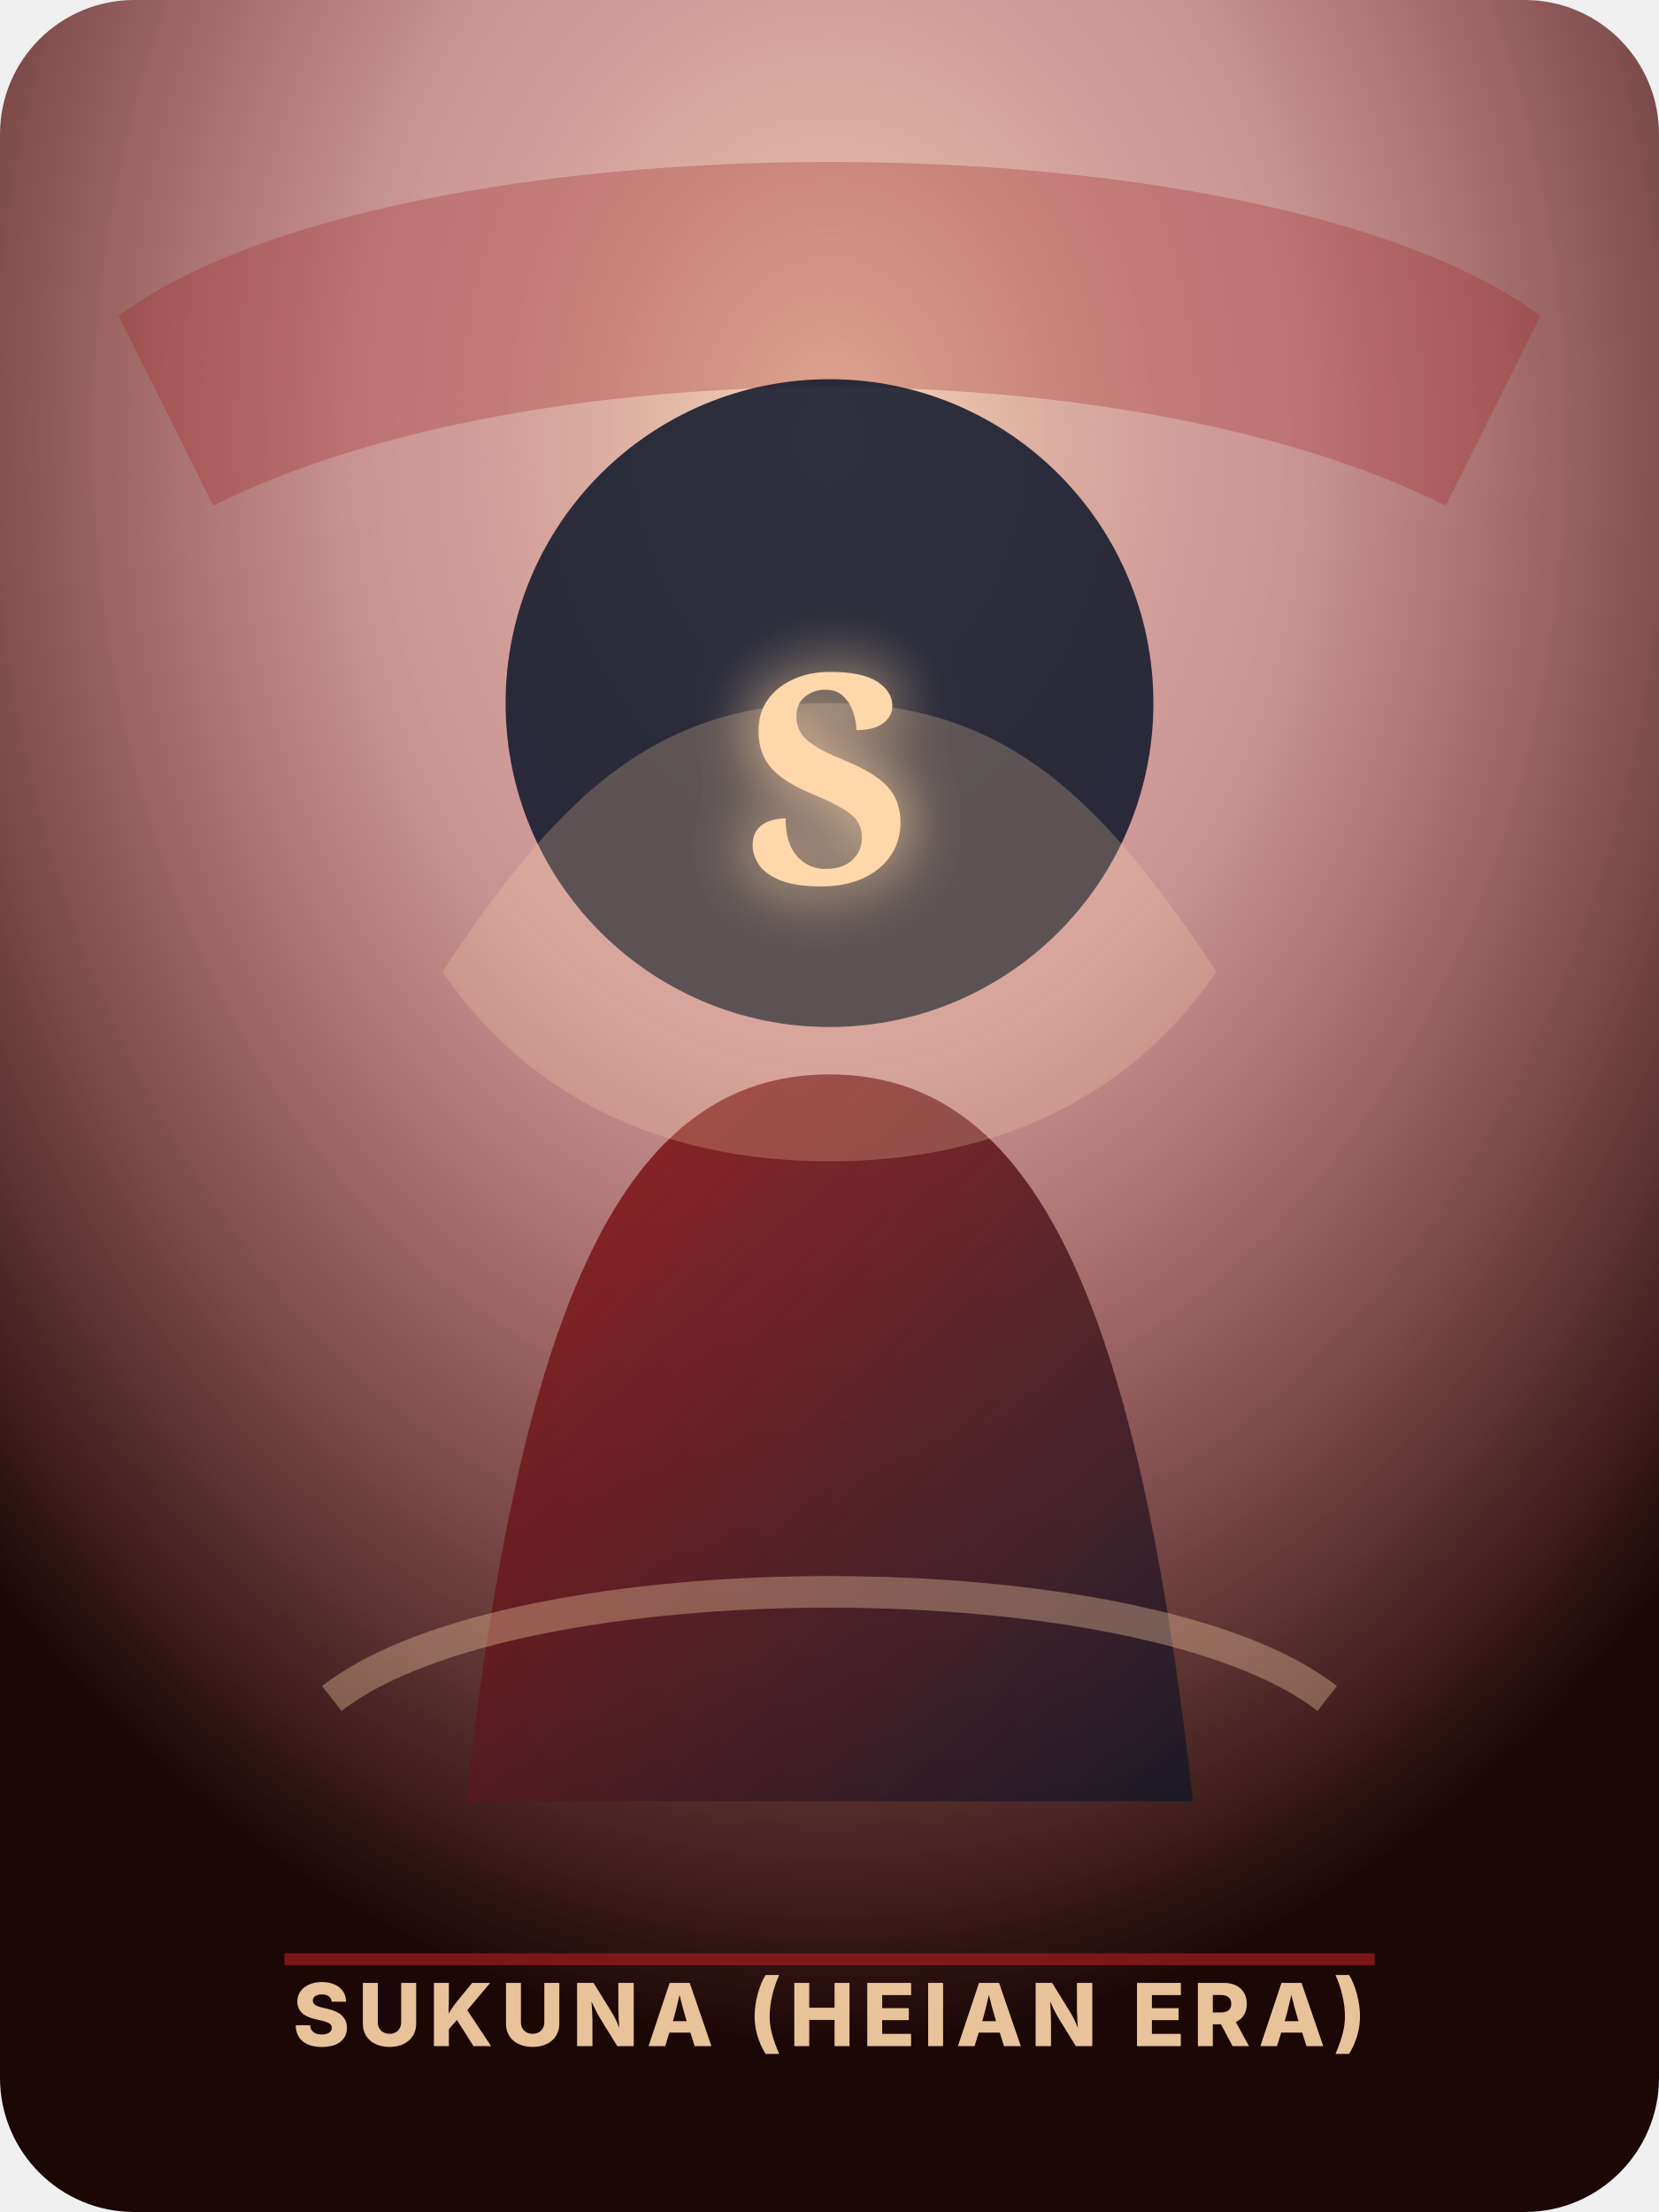
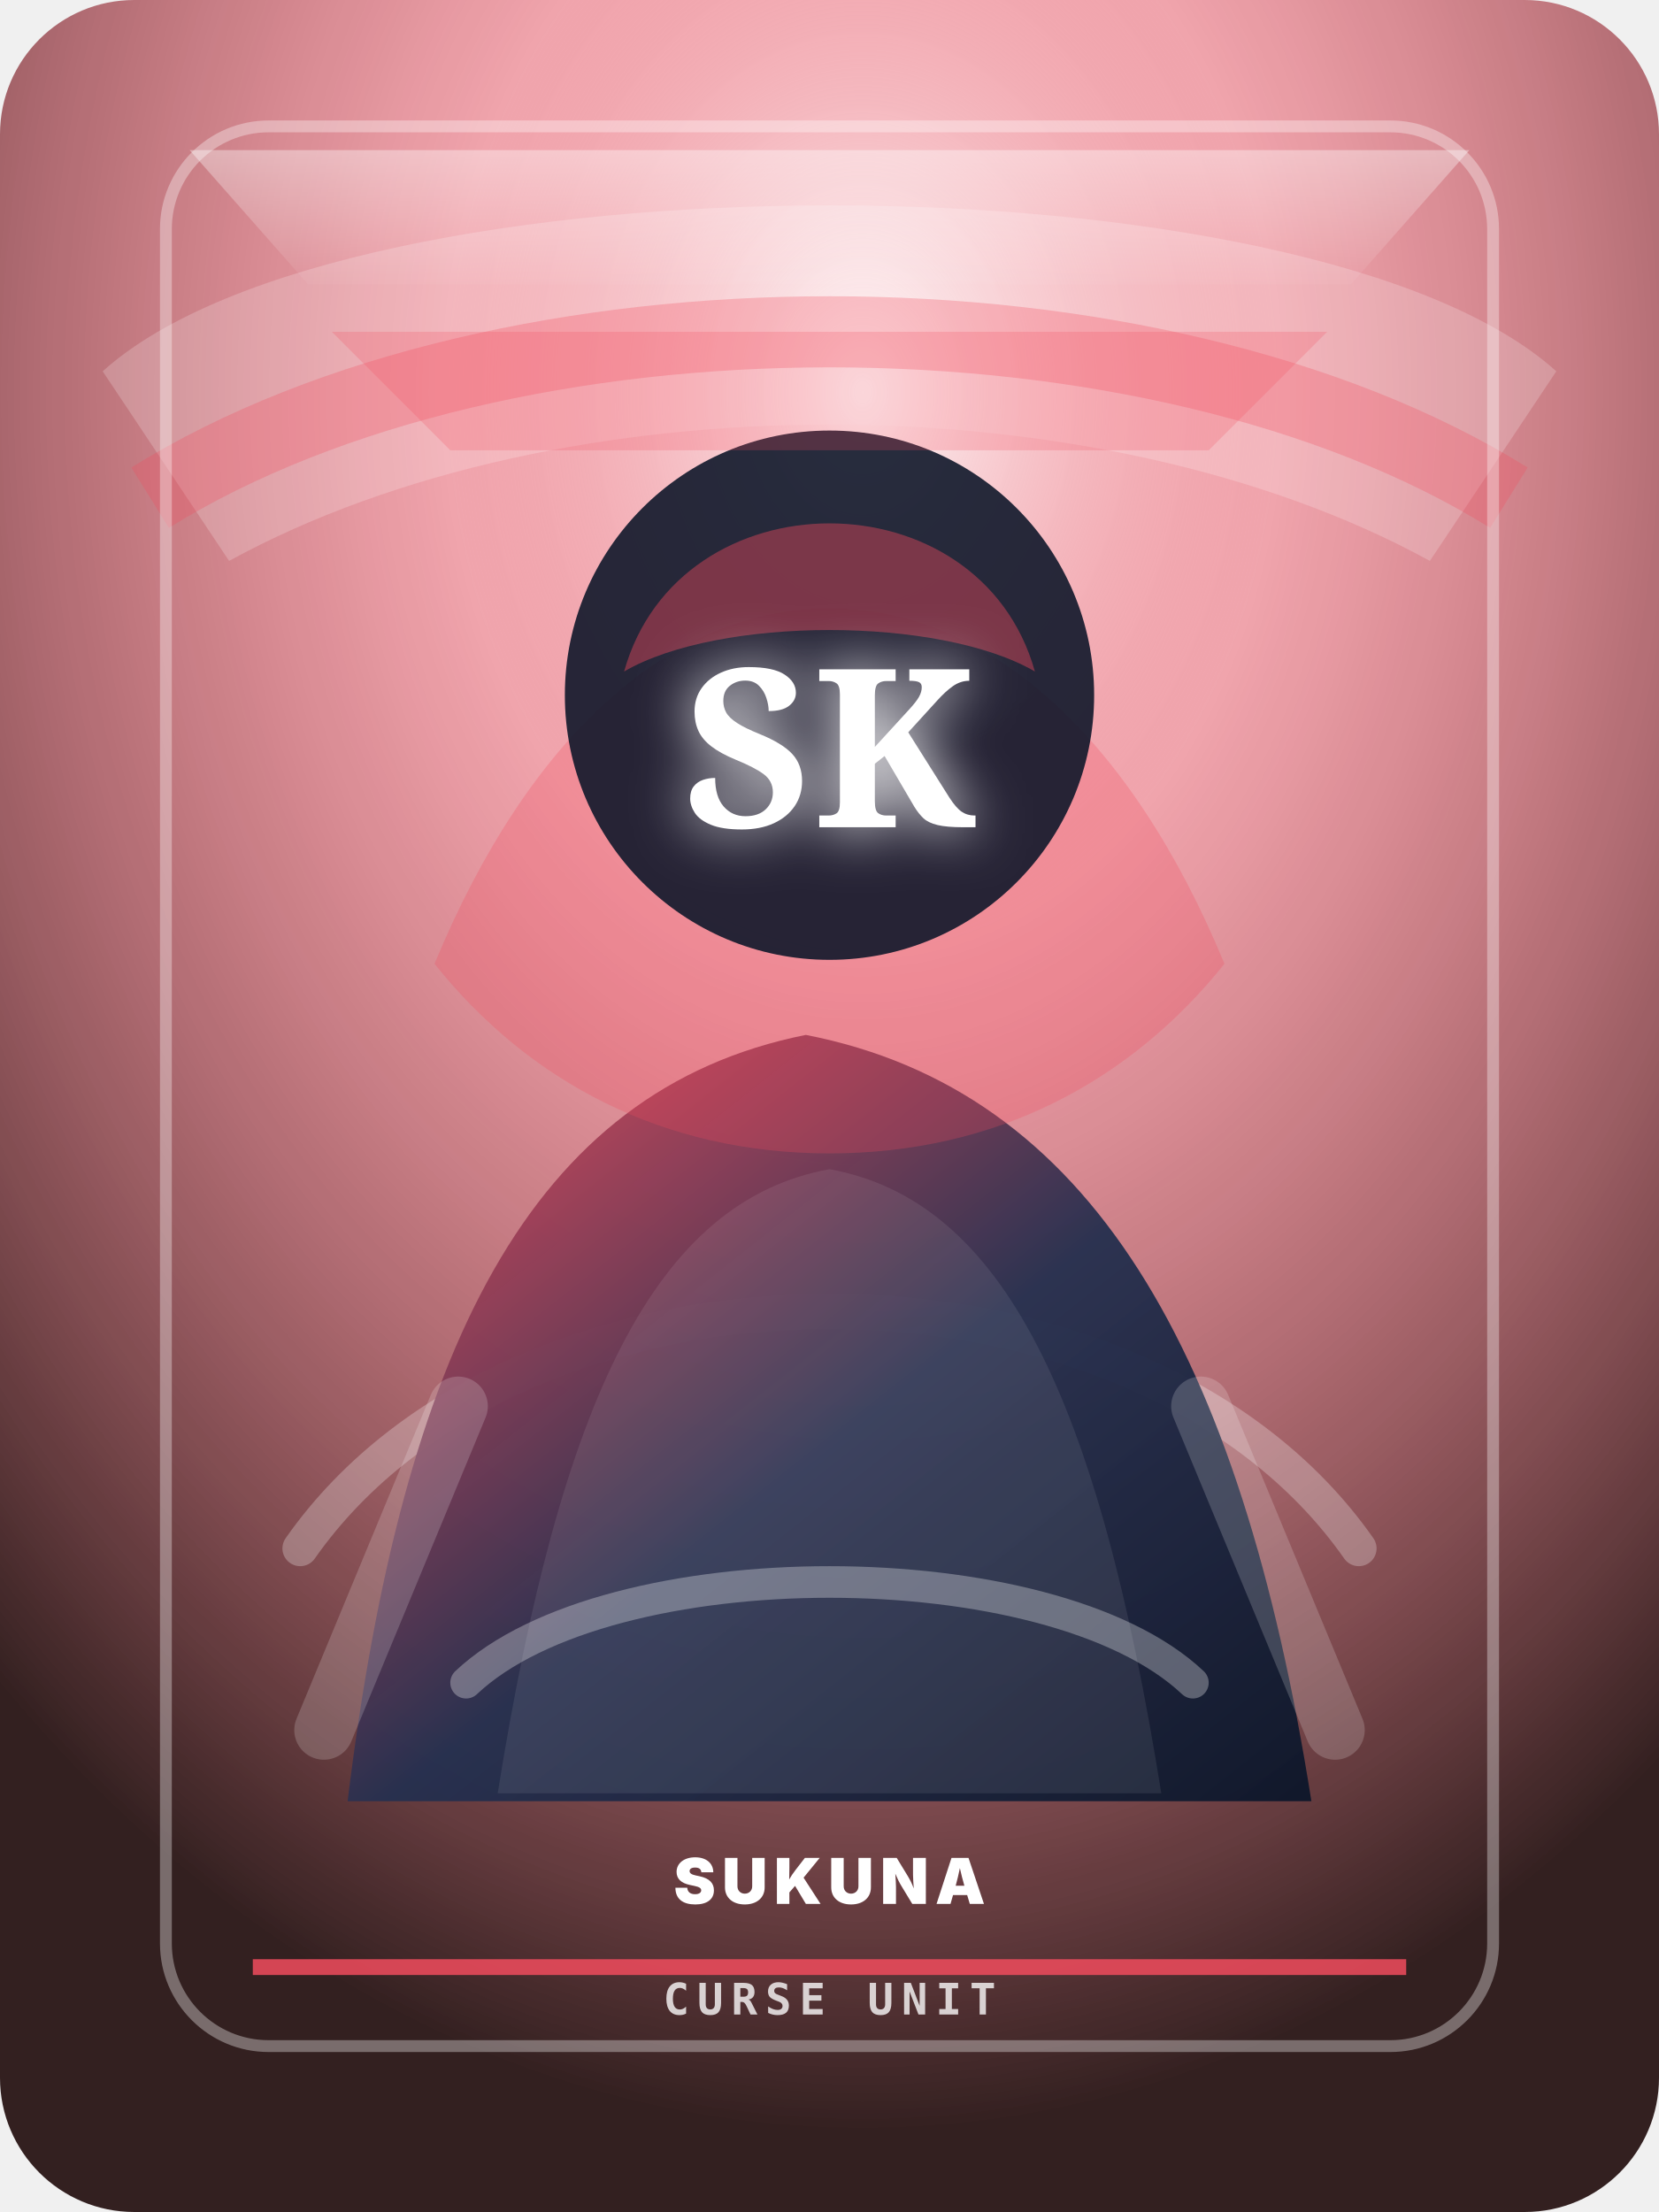
- <svg xmlns="http://www.w3.org/2000/svg" viewBox="0 0 420 560" role="img" aria-label="Sukuna (Heian Era)">
+ <svg xmlns="http://www.w3.org/2000/svg" viewBox="0 0 420 560" role="img" aria-label="Original replaceable unit poster for Sukuna">
  <defs>
-     <radialGradient id="a" cx="50%" cy="20%" r="72%">
-       <stop offset="0" stop-color="#fed7aa" stop-opacity="0.7" />
-       <stop offset="0.38" stop-color="#991b1b" stop-opacity="0.42" />
-       <stop offset="1" stop-color="#1c0707" />
+     <radialGradient id="sukuna_heian_era_svg_sun" cx="52%" cy="18%" r="78%">
+       <stop offset="0" stop-color="#ffffff" stop-opacity="0.95" />
+       <stop offset="0.32" stop-color="#f04b5d" stop-opacity="0.46" />
+       <stop offset="1" stop-color="#332020" stop-opacity="1" />
    </radialGradient>
-     <linearGradient id="b" x1="0" x2="1" y1="0" y2="1">
-       <stop offset="0" stop-color="#991b1b" stop-opacity="0.95" />
-       <stop offset="1" stop-color="#111827" stop-opacity="0.8" />
+     <linearGradient id="sukuna_heian_era_svg_coat" x1="0" x2="1" y1="0" y2="1">
+       <stop offset="0" stop-color="#f04b5d" stop-opacity="0.98" />
+       <stop offset="0.52" stop-color="#26304f" stop-opacity="0.96" />
+       <stop offset="1" stop-color="#0f172a" stop-opacity="0.98" />
    </linearGradient>
-     <filter id="glow" x="-40%" y="-40%" width="180%" height="180%">
-       <feGaussianBlur stdDeviation="8" result="blur" />
+     <linearGradient id="sukuna_heian_era_svg_glass" x1="0" x2="0" y1="0" y2="1">
+       <stop offset="0" stop-color="#ffffff" stop-opacity="0.58" />
+       <stop offset="1" stop-color="#ffffff" stop-opacity="0.05" />
+     </linearGradient>
+     <filter id="sukuna_heian_era_svg_glow" x="-40%" y="-40%" width="180%" height="180%">
+       <feGaussianBlur stdDeviation="7" result="blur" />
      <feMerge>
        <feMergeNode in="blur" />
        <feMergeNode in="SourceGraphic" />
      </feMerge>
    </filter>
  </defs>
-   <rect width="420" height="560" rx="34" fill="url(#a)" />
-   <path d="M30 80 C100 28 320 28 390 80 L366 128 C286 88 134 88 54 128 Z" fill="#991b1b" opacity="0.28" />
-   <circle cx="210" cy="178" r="82" fill="#0f172a" opacity="0.86" />
-   <path d="M118 456 C132 330 158 272 210 272 C262 272 288 330 302 456 Z" fill="url(#b)" />
-   <path d="M112 246 C140 204 164 178 210 178 C256 178 280 204 308 246 C286 278 252 294 210 294 C168 294 134 278 112 246 Z" fill="#fed7aa" opacity="0.24" />
-   <path d="M84 430 C130 394 290 394 336 430" fill="none" stroke="#fed7aa" stroke-width="8" opacity="0.34" />
-   <path d="M72 496 L348 496" stroke="#991b1b" stroke-width="3" opacity="0.75" />
-   <text x="210" y="198" text-anchor="middle" dominant-baseline="middle" font-family="Georgia, serif" font-size="74" font-weight="900" fill="#fed7aa" filter="url(#glow)">S</text>
-   <text x="210" y="518" text-anchor="middle" font-family="Inter, Arial, sans-serif" font-size="22" font-weight="800" letter-spacing="2" fill="#fed7aa" opacity="0.9">SUKUNA (HEIAN ERA)</text>
+   <rect width="420" height="560" rx="34" fill="url(#sukuna_heian_era_svg_sun)" />
+   <path d="M26 94 C88 38 332 38 394 94 L362 142 C278 96 142 96 58 142 Z" fill="#ffffff" opacity="0.2" />
+   <path d="M38 126 C128 70 292 70 382 126" fill="none" stroke="#f04b5d" stroke-width="18" opacity="0.28" />
+   <path d="M32 388 M76 392 C132 312 288 312 344 392" fill="none" stroke="#ffffff" stroke-width="9" stroke-linecap="round" opacity="0.26" />
+   <path d="M64 498 L356 498" stroke="#f04b5d" stroke-width="4" opacity="0.85" />
+   <path d="M88 456 C102 342 134 276 204 262 C276 276 314 342 332 456 Z" fill="url(#sukuna_heian_era_svg_coat)" />
+   <path d="M126 454 C142 354 166 304 210 296 C254 304 278 354 294 454 Z" fill="#ffffff" opacity="0.08" />
+   <path d="M110 244 C134 186 170 154 210 154 C250 154 286 186 310 244 C286 274 252 292 210 292 C168 292 134 274 110 244 Z" fill="#f04b5d" opacity="0.26" />
+   <circle cx="210" cy="176" r="67" fill="#0f172a" opacity="0.9" />
+   <path d="M158 170 C172 120 248 120 262 170 C238 156 182 156 158 170 Z" fill="#f04b5d" opacity="0.42" />
+   <path d="M116 356 L82 438 M304 356 L338 438" stroke="#ffffff" stroke-width="15" stroke-linecap="round" opacity="0.18" />
+   <path d="M118 426 C154 392 266 392 302 426" fill="none" stroke="#ffffff" stroke-width="8" stroke-linecap="round" opacity="0.3" />
+   <path d="M84 84 L336 84 L306 114 L114 114 Z" fill="#f04b5d" opacity="0.22" />
+   <rect x="42" y="32" width="336" height="486" rx="26" fill="none" stroke="#ffffff" stroke-width="3" opacity="0.34" />
+   <path d="M48 38 L372 38 L342 72 L78 72 Z" fill="url(#sukuna_heian_era_svg_glass)" opacity="0.66" />
+   <text x="210" y="190" text-anchor="middle" dominant-baseline="middle" font-family="Georgia, serif" font-size="56" font-weight="900" fill="#ffffff" filter="url(#sukuna_heian_era_svg_glow)">SK</text>
+   <text x="210" y="482" text-anchor="middle" font-family="Inter, Arial, sans-serif" font-size="16" font-weight="900" letter-spacing="1.6" fill="#ffffff">SUKUNA</text>
+   <text x="210" y="510" text-anchor="middle" font-family="JetBrains Mono, monospace" font-size="11" font-weight="800" letter-spacing="2" fill="#ffffff" opacity="0.78">CURSE UNIT</text>
</svg>
